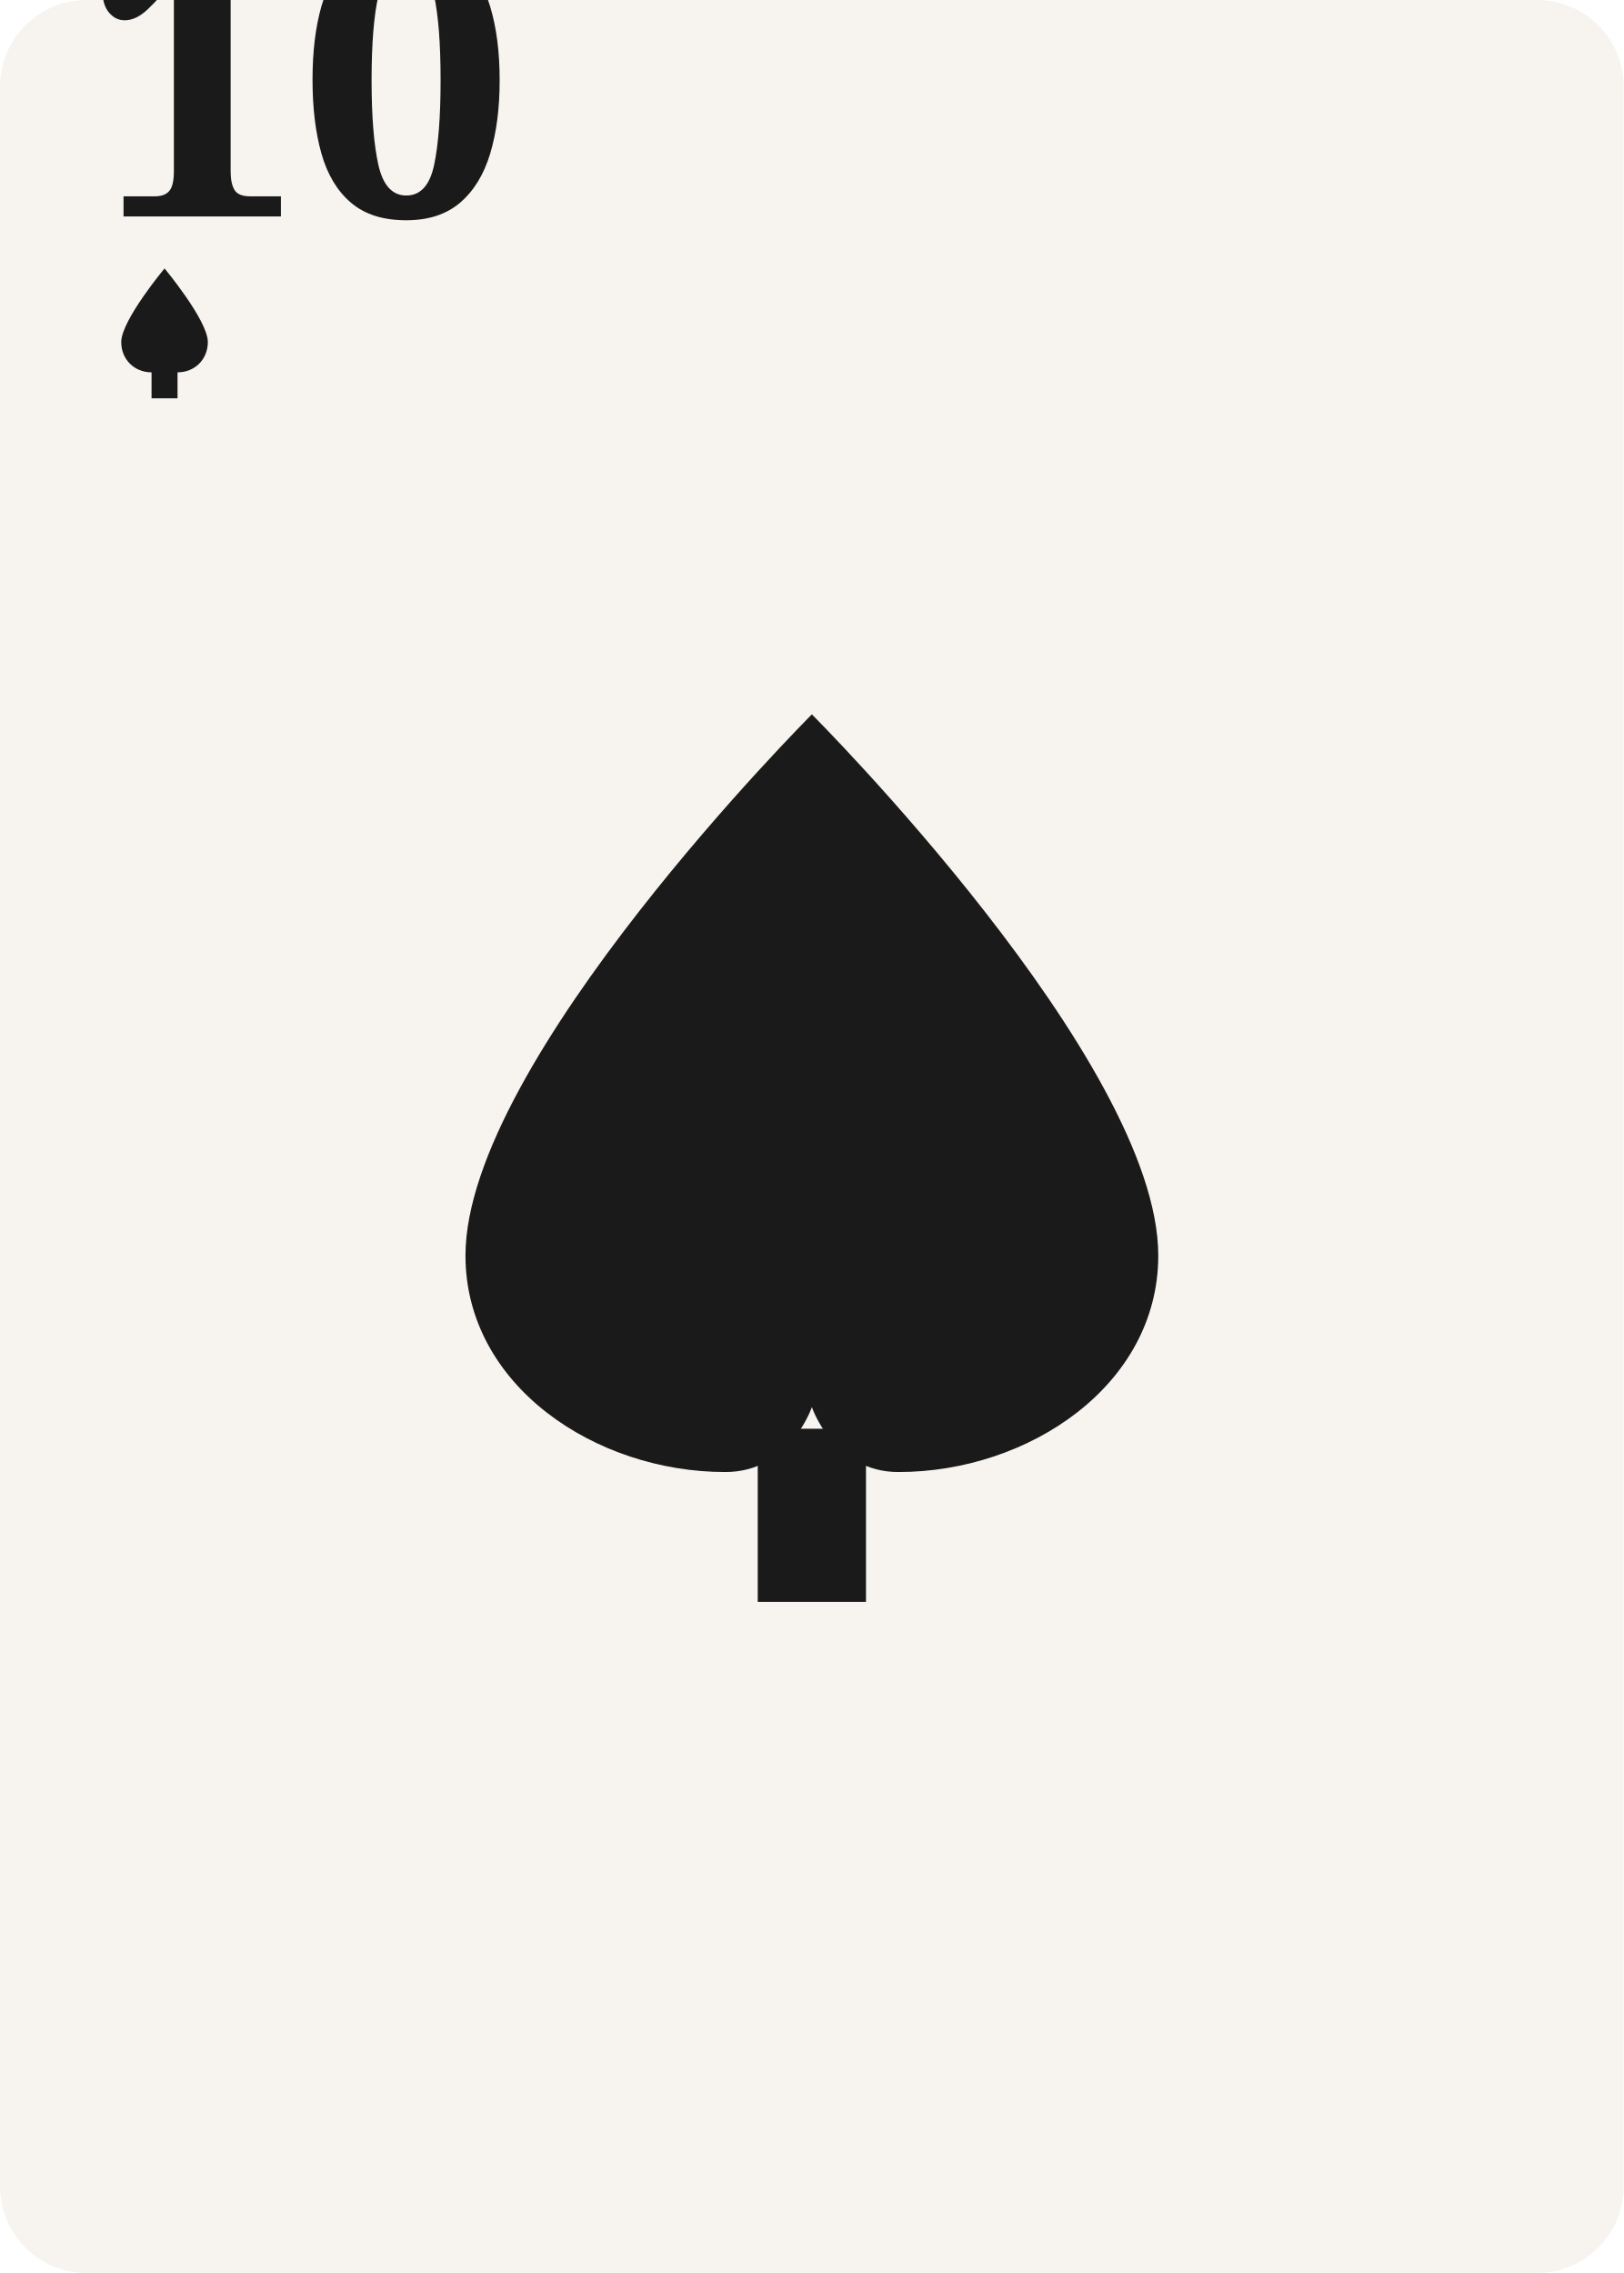
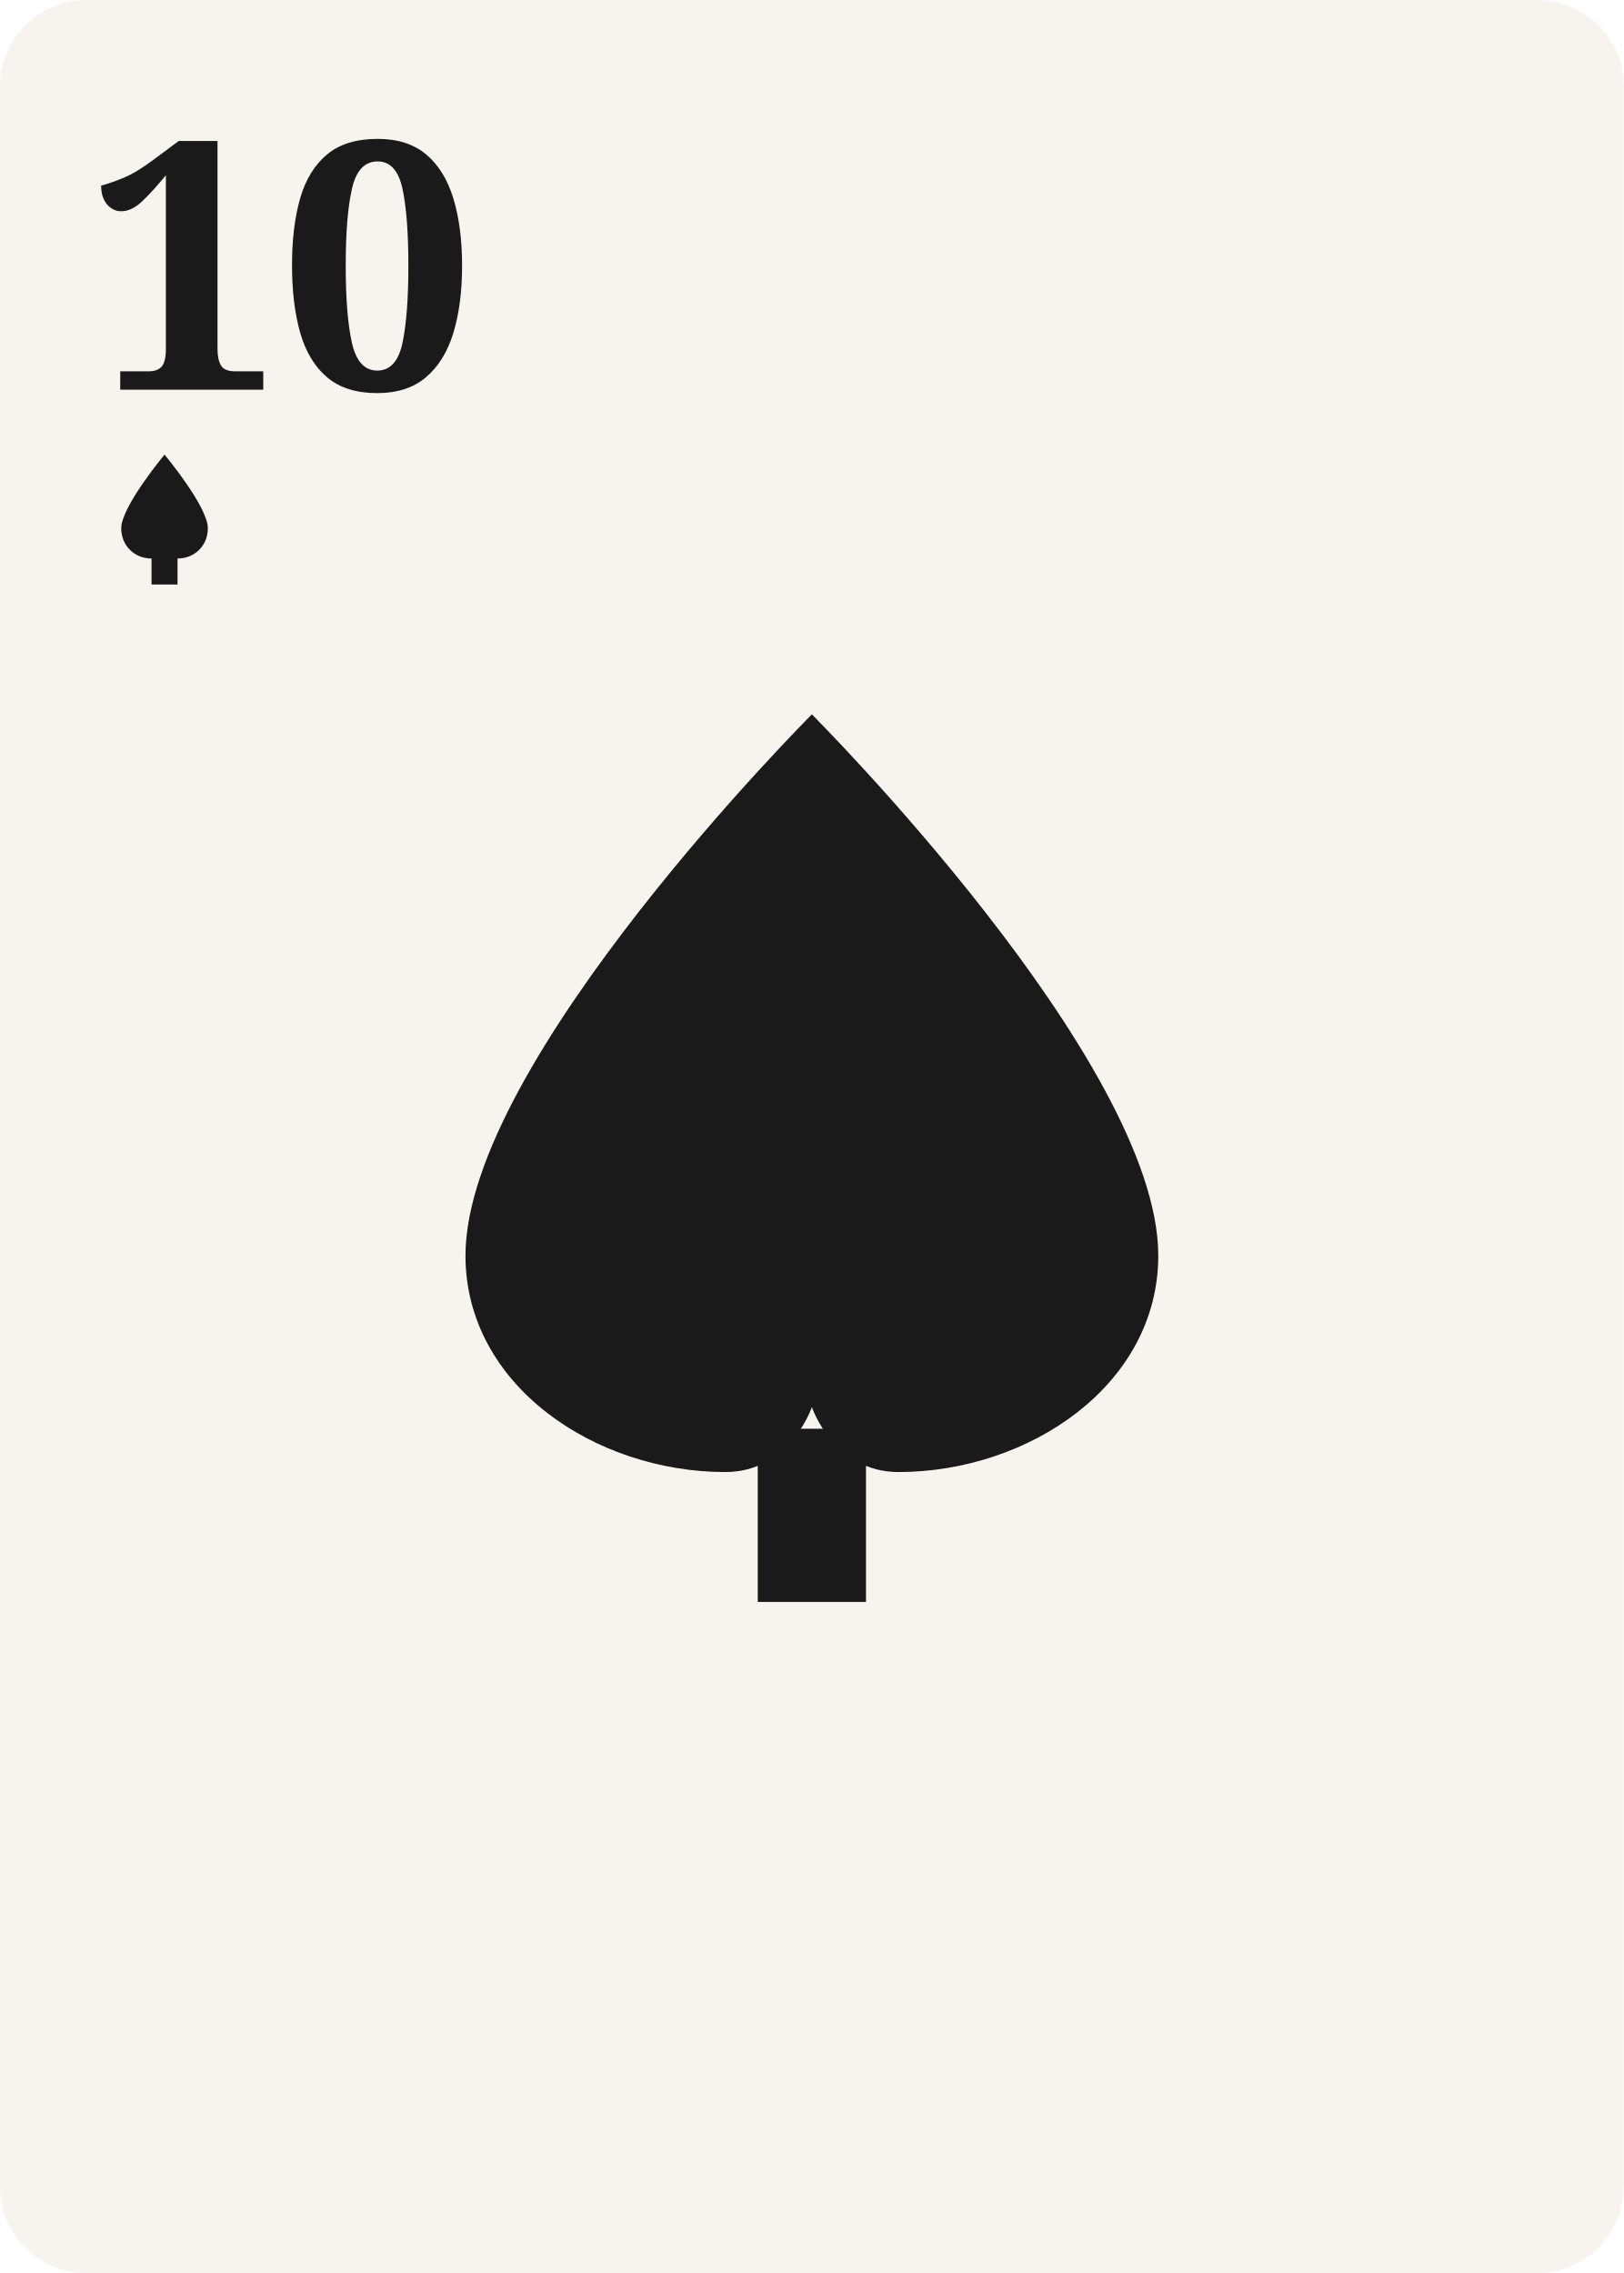
<svg xmlns="http://www.w3.org/2000/svg" viewBox="0 0 375 525" width="375" height="525">
  <rect x="0" y="0" width="375" height="525" rx="20" ry="20" fill="#F7F4EF" />
-   <g transform="translate(20, 50)">
-     <text x="0" y="0" font-family="Georgia, serif" font-size="88" font-weight="bold" fill="#1A1A1A">10</text>
-     <g transform="translate(3, 12)">
+   <g transform="translate(20, 90)">
+     <text x="0" y="0" font-family="Georgia, serif" font-size="80" font-weight="bold" fill="#1A1A1A">10</text>
+     <g transform="translate(3, 15)">
      <path d="M15,0 C15,0 5,12 5,17 C5,21 8,24 12,24 C14,24 15,22 15,22 C15,22 16,24 18,24 C22,24 25,21 25,17 C25,12 15,0 15,0 Z" fill="#1A1A1A" />
      <rect x="12" y="21" width="6" height="9" fill="#1A1A1A" />
    </g>
  </g>
  <path d="M187.5,165 C187.5,165 107.5,245 107.5,290 C107.5,320 137.5,340 167.5,340 C182.5,340 187.5,325 187.5,325 C187.5,325 192.5,340 207.5,340 C237.5,340 267.5,320 267.5,290 C267.5,245 187.5,165 187.5,165 Z" fill="#1A1A1A" />
  <rect x="175" y="330" width="25" height="40" fill="#1A1A1A" />
</svg>
